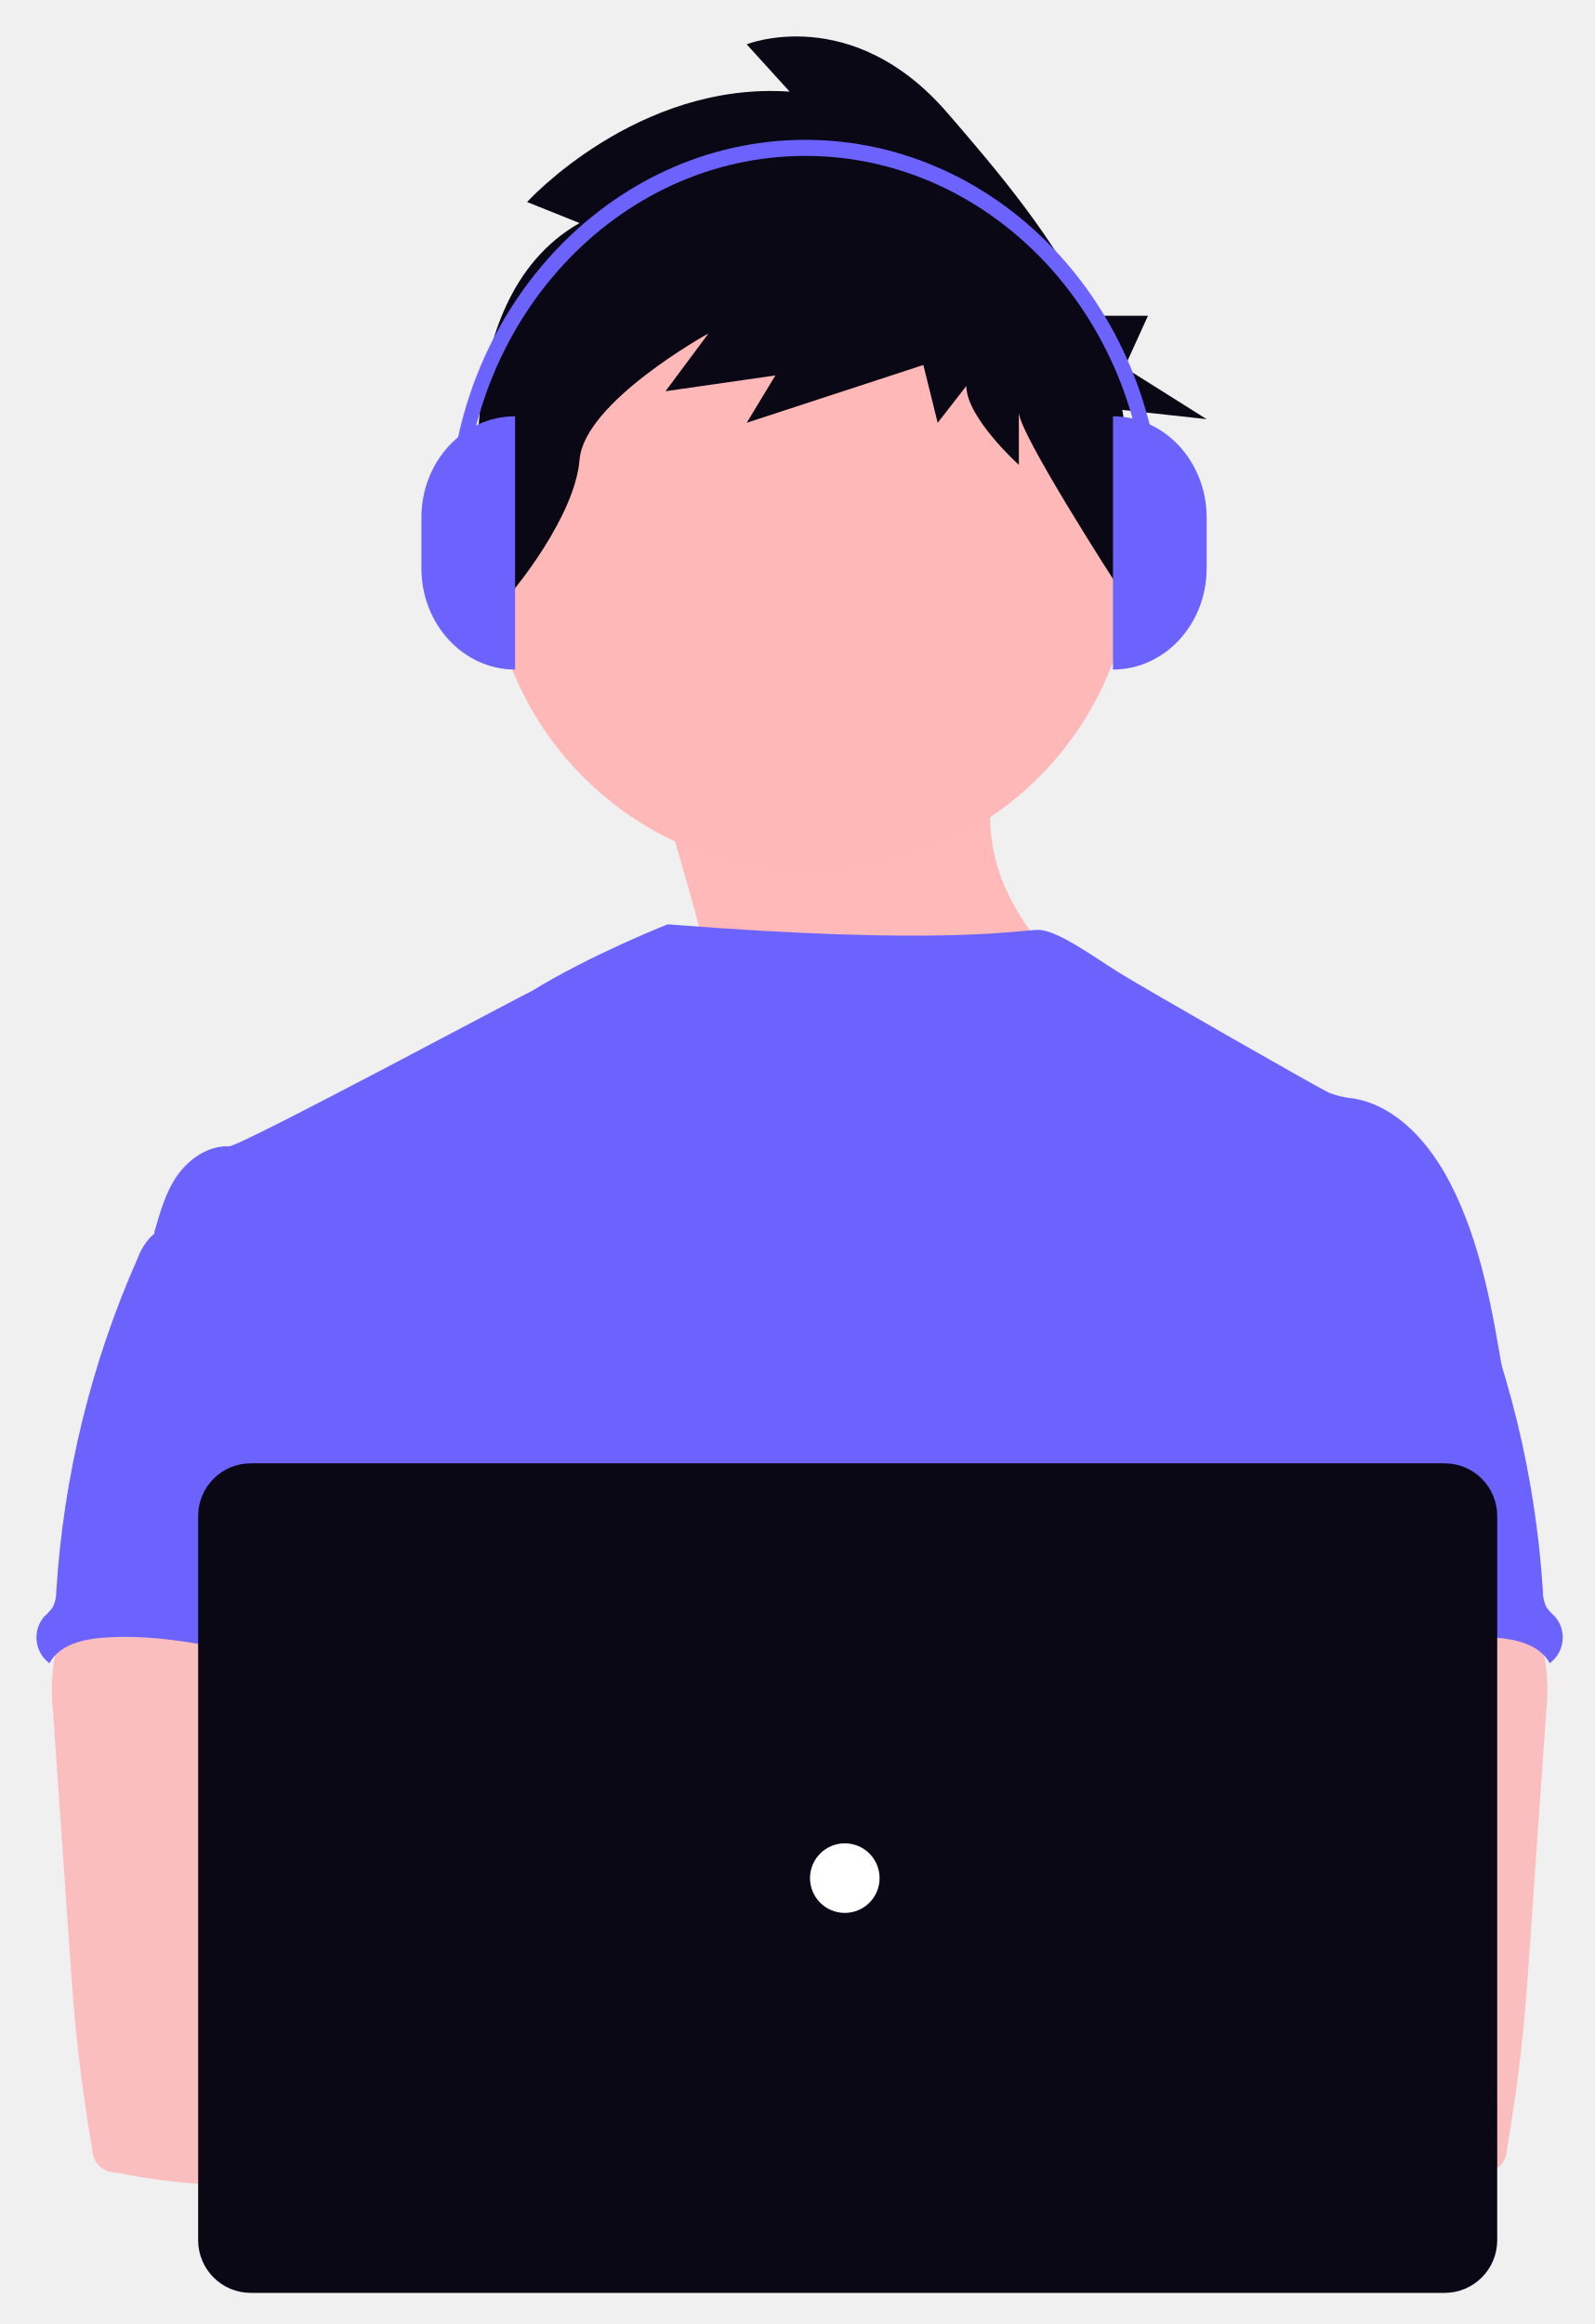
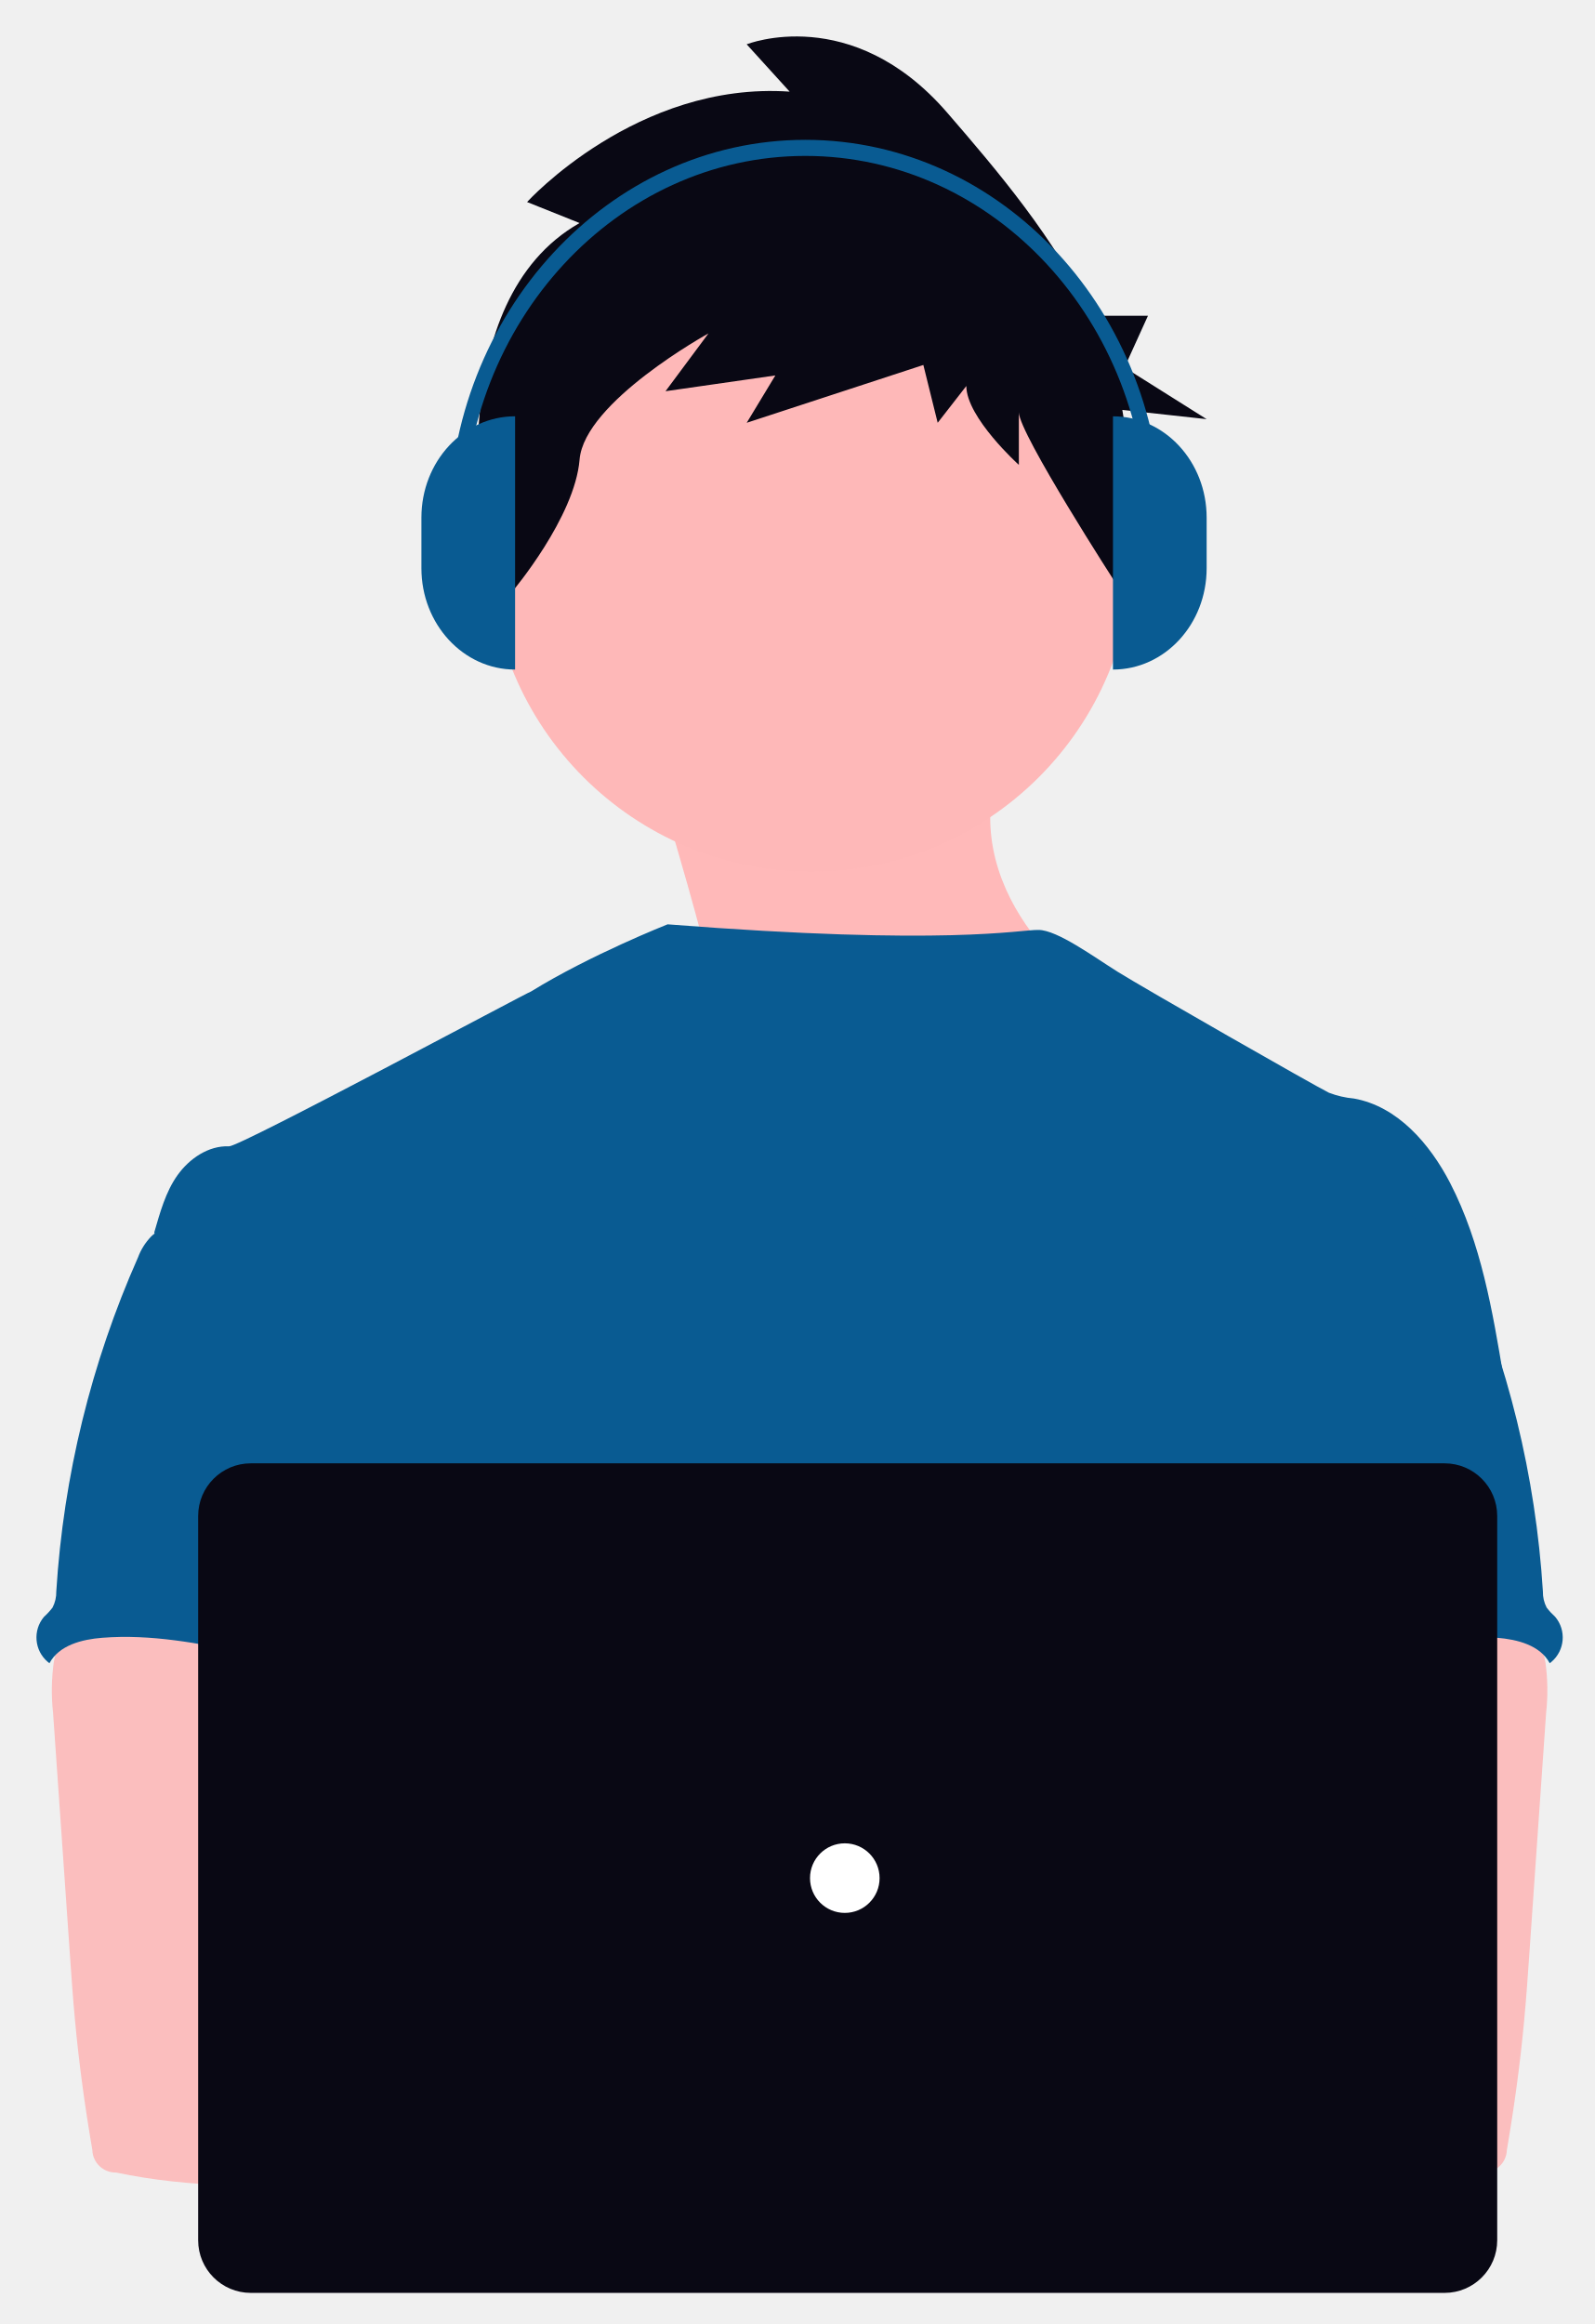
<svg xmlns="http://www.w3.org/2000/svg" width="350" height="510">
  <g>
    <g stroke="null">
      <g stroke="null" transform="translate(-520.685 -285.112)" data-name="Group 69" id="svg_1">
        <path stroke="null" fill="#ffb9b9" transform="translate(482.023 122.697)" d="m185.989,344.28s23.446,77.372 16.412,86.751s75.028,-51.582 75.028,-51.582s-30.48,-21.1 -18.757,-51.582l-72.683,16.413z" data-name="Path 274" id="svg_16" />
        <circle stroke="null" fill="#feb8b8" transform="translate(891.872 327.045)" r="70.666" cy="78.662" cx="-193.158" data-name="Ellipse 276" id="svg_15" />
-         <path stroke="null" fill="#6c63ff" transform="translate(360 90)" d="m490.696,497.426c-2.43,-14.619 -4.936,-29.519 -11.731,-42.689c-4.466,-8.626 -11.554,-16.847 -21.11,-18.552a20.421,20.421 0 0 1 -5.5,-1.272c-2.8,-1.349 -40.425,-22.827 -46.405,-26.568c-5.135,-3.212 -13.24,-9.158 -17.327,-9.158c-4.112,-0.09 -19.878,3.579 -81.414,-1.231c0,0 -16.9,6.663 -29.985,14.743c-0.2,-0.131 -63.869,34.06 -66.261,33.97c-4.53,-0.191 -8.741,2.71 -11.338,6.362s-3.814,8.174 -5.089,12.546c13.907,30.97 26.631,61.98 40.539,92.95a7.931,7.931 0 0 1 1.006,3.815a9.309,9.309 0 0 1 -1.73,3.815c-6.82,10.956 -6.6,24.736 -5.858,37.613s1.668,26.478 -4.087,38.02c-1.565,3.169 -3.6,6.069 -5.089,9.238c-3.486,7.177 -4.746,30.131 -2.71,37.842l255.121,7.309c-5.484,-15.083 18.968,-198.753 18.968,-198.753z" data-name="Path 1095" id="svg_14" />
+         <path stroke="null" fill="#095b92" transform="translate(360 90)" d="m490.696,497.426c-2.43,-14.619 -4.936,-29.519 -11.731,-42.689c-4.466,-8.626 -11.554,-16.847 -21.11,-18.552a20.421,20.421 0 0 1 -5.5,-1.272c-2.8,-1.349 -40.425,-22.827 -46.405,-26.568c-5.135,-3.212 -13.24,-9.158 -17.327,-9.158c-4.112,-0.09 -19.878,3.579 -81.414,-1.231c0,0 -16.9,6.663 -29.985,14.743c-0.2,-0.131 -63.869,34.06 -66.261,33.97c-4.53,-0.191 -8.741,2.71 -11.338,6.362s-3.814,8.174 -5.089,12.546c13.907,30.97 26.631,61.98 40.539,92.95a7.931,7.931 0 0 1 1.006,3.815a9.309,9.309 0 0 1 -1.73,3.815c-6.82,10.956 -6.6,24.736 -5.858,37.613s1.668,26.478 -4.087,38.02c-1.565,3.169 -3.6,6.069 -5.089,9.238c-3.486,7.177 -4.746,30.131 -2.71,37.842l255.121,7.309c-5.484,-15.083 18.968,-198.753 18.968,-198.753z" data-name="Path 1095" id="svg_14" />
        <path stroke="null" fill="#fbbebe" transform="translate(360 90)" d="m172.486,559.896a45.045,45.045 0 0 0 -0.153,11.109l3.656,52.513c0.343,4.949 0.681,9.887 1.146,14.824c0.877,9.581 2.188,19.086 3.815,28.578a5.09,5.09 0 0 0 5.216,4.949c16.1,3.406 32.726,3.27 49.153,2.342c25.067,-1.4 89.2,-4.046 93.116,-9.136s1.635,-13.322 -3.474,-17.438s-89.739,-14.149 -89.739,-14.149c0.827,-6.553 3.321,-12.724 5.688,-18.946c4.25,-11.035 8.22,-22.432 8.3,-34.253s-4.377,-24.25 -14.061,-31.022c-7.966,-5.56 -18.221,-6.591 -27.928,-6.362c-7.062,0.2 -19.265,-1.489 -25.716,1.272c-5.106,2.25 -8.065,10.719 -9.019,15.719z" data-name="Path 1421" id="svg_13" />
-         <path stroke="null" fill="#6c63ff" transform="translate(360 90)" d="m193.803,466.519a13.169,13.169 0 0 0 -2.824,4.518a213.588,213.588 0 0 0 -17.941,73.316a7.329,7.329 0 0 1 -0.827,3.55a15.535,15.535 0 0 1 -1.87,2.023a7.024,7.024 0 0 0 0.84,9.9q0.173,0.146 0.356,0.281c2.1,-3.951 7.125,-5.242 11.592,-5.586c21.389,-1.692 42.282,8.259 63.734,7.508c-1.514,-5.23 -3.691,-10.256 -4.925,-15.548c-5.459,-23.5 8.156,-49.089 -0.191,-71.726c-1.668,-4.53 -4.453,-8.983 -8.843,-10.968a23.554,23.554 0 0 0 -5.662,-1.5c-5.421,-0.979 -16.212,-5.166 -21.453,-3.486c-1.935,0.624 -2.7,2.443 -4.3,3.542c-2.436,1.553 -5.667,2.127 -7.686,4.176z" data-name="Path 1430" id="svg_12" />
+         <path stroke="null" fill="#095b92" transform="translate(360 90)" d="m193.803,466.519a13.169,13.169 0 0 0 -2.824,4.518a213.588,213.588 0 0 0 -17.941,73.316a7.329,7.329 0 0 1 -0.827,3.55a15.535,15.535 0 0 1 -1.87,2.023a7.024,7.024 0 0 0 0.84,9.9q0.173,0.146 0.356,0.281c2.1,-3.951 7.125,-5.242 11.592,-5.586c21.389,-1.692 42.282,8.259 63.734,7.508c-1.514,-5.23 -3.691,-10.256 -4.925,-15.548c-5.459,-23.5 8.156,-49.089 -0.191,-71.726c-1.668,-4.53 -4.453,-8.983 -8.843,-10.968a23.554,23.554 0 0 0 -5.662,-1.5c-5.421,-0.979 -16.212,-5.166 -21.453,-3.486c-1.935,0.624 -2.7,2.443 -4.3,3.542c-2.436,1.553 -5.667,2.127 -7.686,4.176z" data-name="Path 1430" id="svg_12" />
        <path stroke="null" fill="#fbbebe" transform="translate(360 90)" d="m490.848,544.179c-6.451,-2.762 -18.653,-1.069 -25.716,-1.272c-9.707,-0.229 -19.962,0.8 -27.928,6.362c-9.684,6.772 -14.137,19.2 -14.061,31.022s4.046,23.218 8.3,34.253c2.366,6.222 4.861,12.393 5.688,18.946c0,0 -84.63,10.034 -89.739,14.149s-7.392,12.348 -3.474,17.438s126.173,10.2 142.269,6.794a5.09,5.09 0 0 0 5.216,-4.949c1.627,-9.491 2.937,-19 3.815,-28.578c0.465,-4.937 0.8,-9.874 1.146,-14.824l3.657,-52.513a45.045,45.045 0 0 0 -0.153,-11.109c-0.956,-5.002 -3.915,-13.471 -9.02,-15.719z" data-name="Path 1421" id="svg_11" />
-         <path stroke="null" fill="#6c63ff" transform="translate(360 90)" d="m470.863,462.342c-1.6,-1.1 -2.366,-2.918 -4.3,-3.542c-5.241,-1.68 -16.032,2.507 -21.453,3.486a23.554,23.554 0 0 0 -5.662,1.5c-4.389,1.985 -7.175,6.438 -8.843,10.968c-8.347,22.637 5.268,48.224 -0.191,71.726c-1.234,5.293 -3.411,10.318 -4.925,15.548c21.453,0.751 42.346,-9.2 63.734,-7.508c4.467,0.343 9.493,1.635 11.592,5.586q0.183,-0.135 0.356,-0.281a7.024,7.024 0 0 0 0.84,-9.9a15.53,15.53 0 0 1 -1.87,-2.023a7.329,7.329 0 0 1 -0.827,-3.55a213.586,213.586 0 0 0 -17.938,-73.315a13.169,13.169 0 0 0 -2.824,-4.518c-2.022,-2.049 -5.253,-2.623 -7.689,-4.177z" data-name="Path 1430" id="svg_10" />
+         <path stroke="null" fill="#095b92" transform="translate(360 90)" d="m470.863,462.342c-1.6,-1.1 -2.366,-2.918 -4.3,-3.542c-5.241,-1.68 -16.032,2.507 -21.453,3.486a23.554,23.554 0 0 0 -5.662,1.5c-4.389,1.985 -7.175,6.438 -8.843,10.968c-8.347,22.637 5.268,48.224 -0.191,71.726c-1.234,5.293 -3.411,10.318 -4.925,15.548c21.453,0.751 42.346,-9.2 63.734,-7.508c4.467,0.343 9.493,1.635 11.592,5.586q0.183,-0.135 0.356,-0.281a7.024,7.024 0 0 0 0.84,-9.9a15.53,15.53 0 0 1 -1.87,-2.023a7.329,7.329 0 0 1 -0.827,-3.55a213.586,213.586 0 0 0 -17.938,-73.315a13.169,13.169 0 0 0 -2.824,-4.518c-2.022,-2.049 -5.253,-2.623 -7.689,-4.177z" data-name="Path 1430" id="svg_10" />
        <circle stroke="null" fill="#fbbebe" transform="translate(922.536 718.237)" r="19.073" cy="27.069" cx="-244.751" data-name="Ellipse 188" id="svg_9" />
        <circle stroke="null" fill="#fbbebe" transform="translate(964.768 718.237)" r="19.073" cy="27.069" cx="-244.751" data-name="Ellipse 189" id="svg_8" />
        <path stroke="null" fill="#090814" transform="translate(360 90)" d="m477.748,698.284l-262.03,0a11.552,11.552 0 0 1 -11.542,-11.538l0,-158.967a11.552,11.552 0 0 1 11.539,-11.539l262.033,0a11.552,11.552 0 0 1 11.539,11.539l0,158.967a11.552,11.552 0 0 1 -11.539,11.539l0,-0.001z" data-name="Path 1096" id="svg_7" />
        <circle stroke="null" fill="#fff" transform="translate(962.287 681.632)" r="7.635" cy="15.631" cx="-256.189" data-name="Ellipse 263" id="svg_6" />
        <path stroke="null" fill="#090814" transform="translate(560.596 -5.14)" d="m87.283,339.196l-11.517,-4.608s24.105,-26.533 57.632,-24.227l-9.432,-10.383s23.052,-9.229 44.011,15c11.017,12.735 23.763,27.706 31.717,44.567l12.345,0l-5.151,11.345l18.031,11.345l-18.508,-2.03a62.776,62.776 0 0 1 -1.751,29.381l0.508,8.967s-21.464,-33.212 -21.464,-37.82l0,11.538s-11.528,-10.393 -11.528,-17.315l-6.288,8.077l-3.144,-12.687l-38.768,12.686l6.283,-10.388l-24.105,3.461l9.431,-12.687s-27.244,15 -28.292,27.688s-14.669,28.84 -14.669,28.84l-6.288,-11.537s-9.431,-51.913 20.947,-69.213z" data-name="Path 983" id="svg_5" />
-         <path stroke="null" fill="#6c63ff" transform="translate(360 90)" d="m273.732,342.045l0,0c-11.356,0 -20.556,-9.949 -20.556,-22.229l0,0l0,-11.12c0,-12.277 9.2,-22.229 20.559,-22.229l0,0l-0.003,55.578z" data-name="Path 1098" id="svg_4" />
-         <path stroke="null" fill="#6c63ff" transform="translate(360 90)" d="m404.955,286.472l0,0c11.355,0 20.559,9.952 20.559,22.229l0,11.115c0,12.277 -9.2,22.229 -20.559,22.229l0,0l0,-55.573z" data-name="Path 1099" id="svg_3" />
-         <path stroke="null" fill="#6c63ff" transform="translate(360 90)" d="m415.729,310.448l-3.262,0c0,-44.73 -33.656,-81.121 -75.026,-81.121s-75.026,36.391 -75.026,81.121l-3.262,0c0,-46.675 35.12,-84.648 78.288,-84.648s78.288,37.973 78.288,84.648z" data-name="Path 1100" id="svg_2" />
+         <path stroke="null" fill="#095b92" transform="translate(360 90)" d="m273.732,342.045l0,0c-11.356,0 -20.556,-9.949 -20.556,-22.229l0,0l0,-11.12c0,-12.277 9.2,-22.229 20.559,-22.229l0,0l-0.003,55.578z" data-name="Path 1098" id="svg_4" />
+         <path stroke="null" fill="#095b92" transform="translate(360 90)" d="m404.955,286.472l0,0c11.355,0 20.559,9.952 20.559,22.229l0,11.115c0,12.277 -9.2,22.229 -20.559,22.229l0,0l0,-55.573z" data-name="Path 1099" id="svg_3" />
+         <path stroke="null" fill="#095b92" transform="translate(360 90)" d="m415.729,310.448l-3.262,0c0,-44.73 -33.656,-81.121 -75.026,-81.121s-75.026,36.391 -75.026,81.121l-3.262,0c0,-46.675 35.12,-84.648 78.288,-84.648s78.288,37.973 78.288,84.648z" data-name="Path 1100" id="svg_2" />
      </g>
    </g>
  </g>
</svg>
